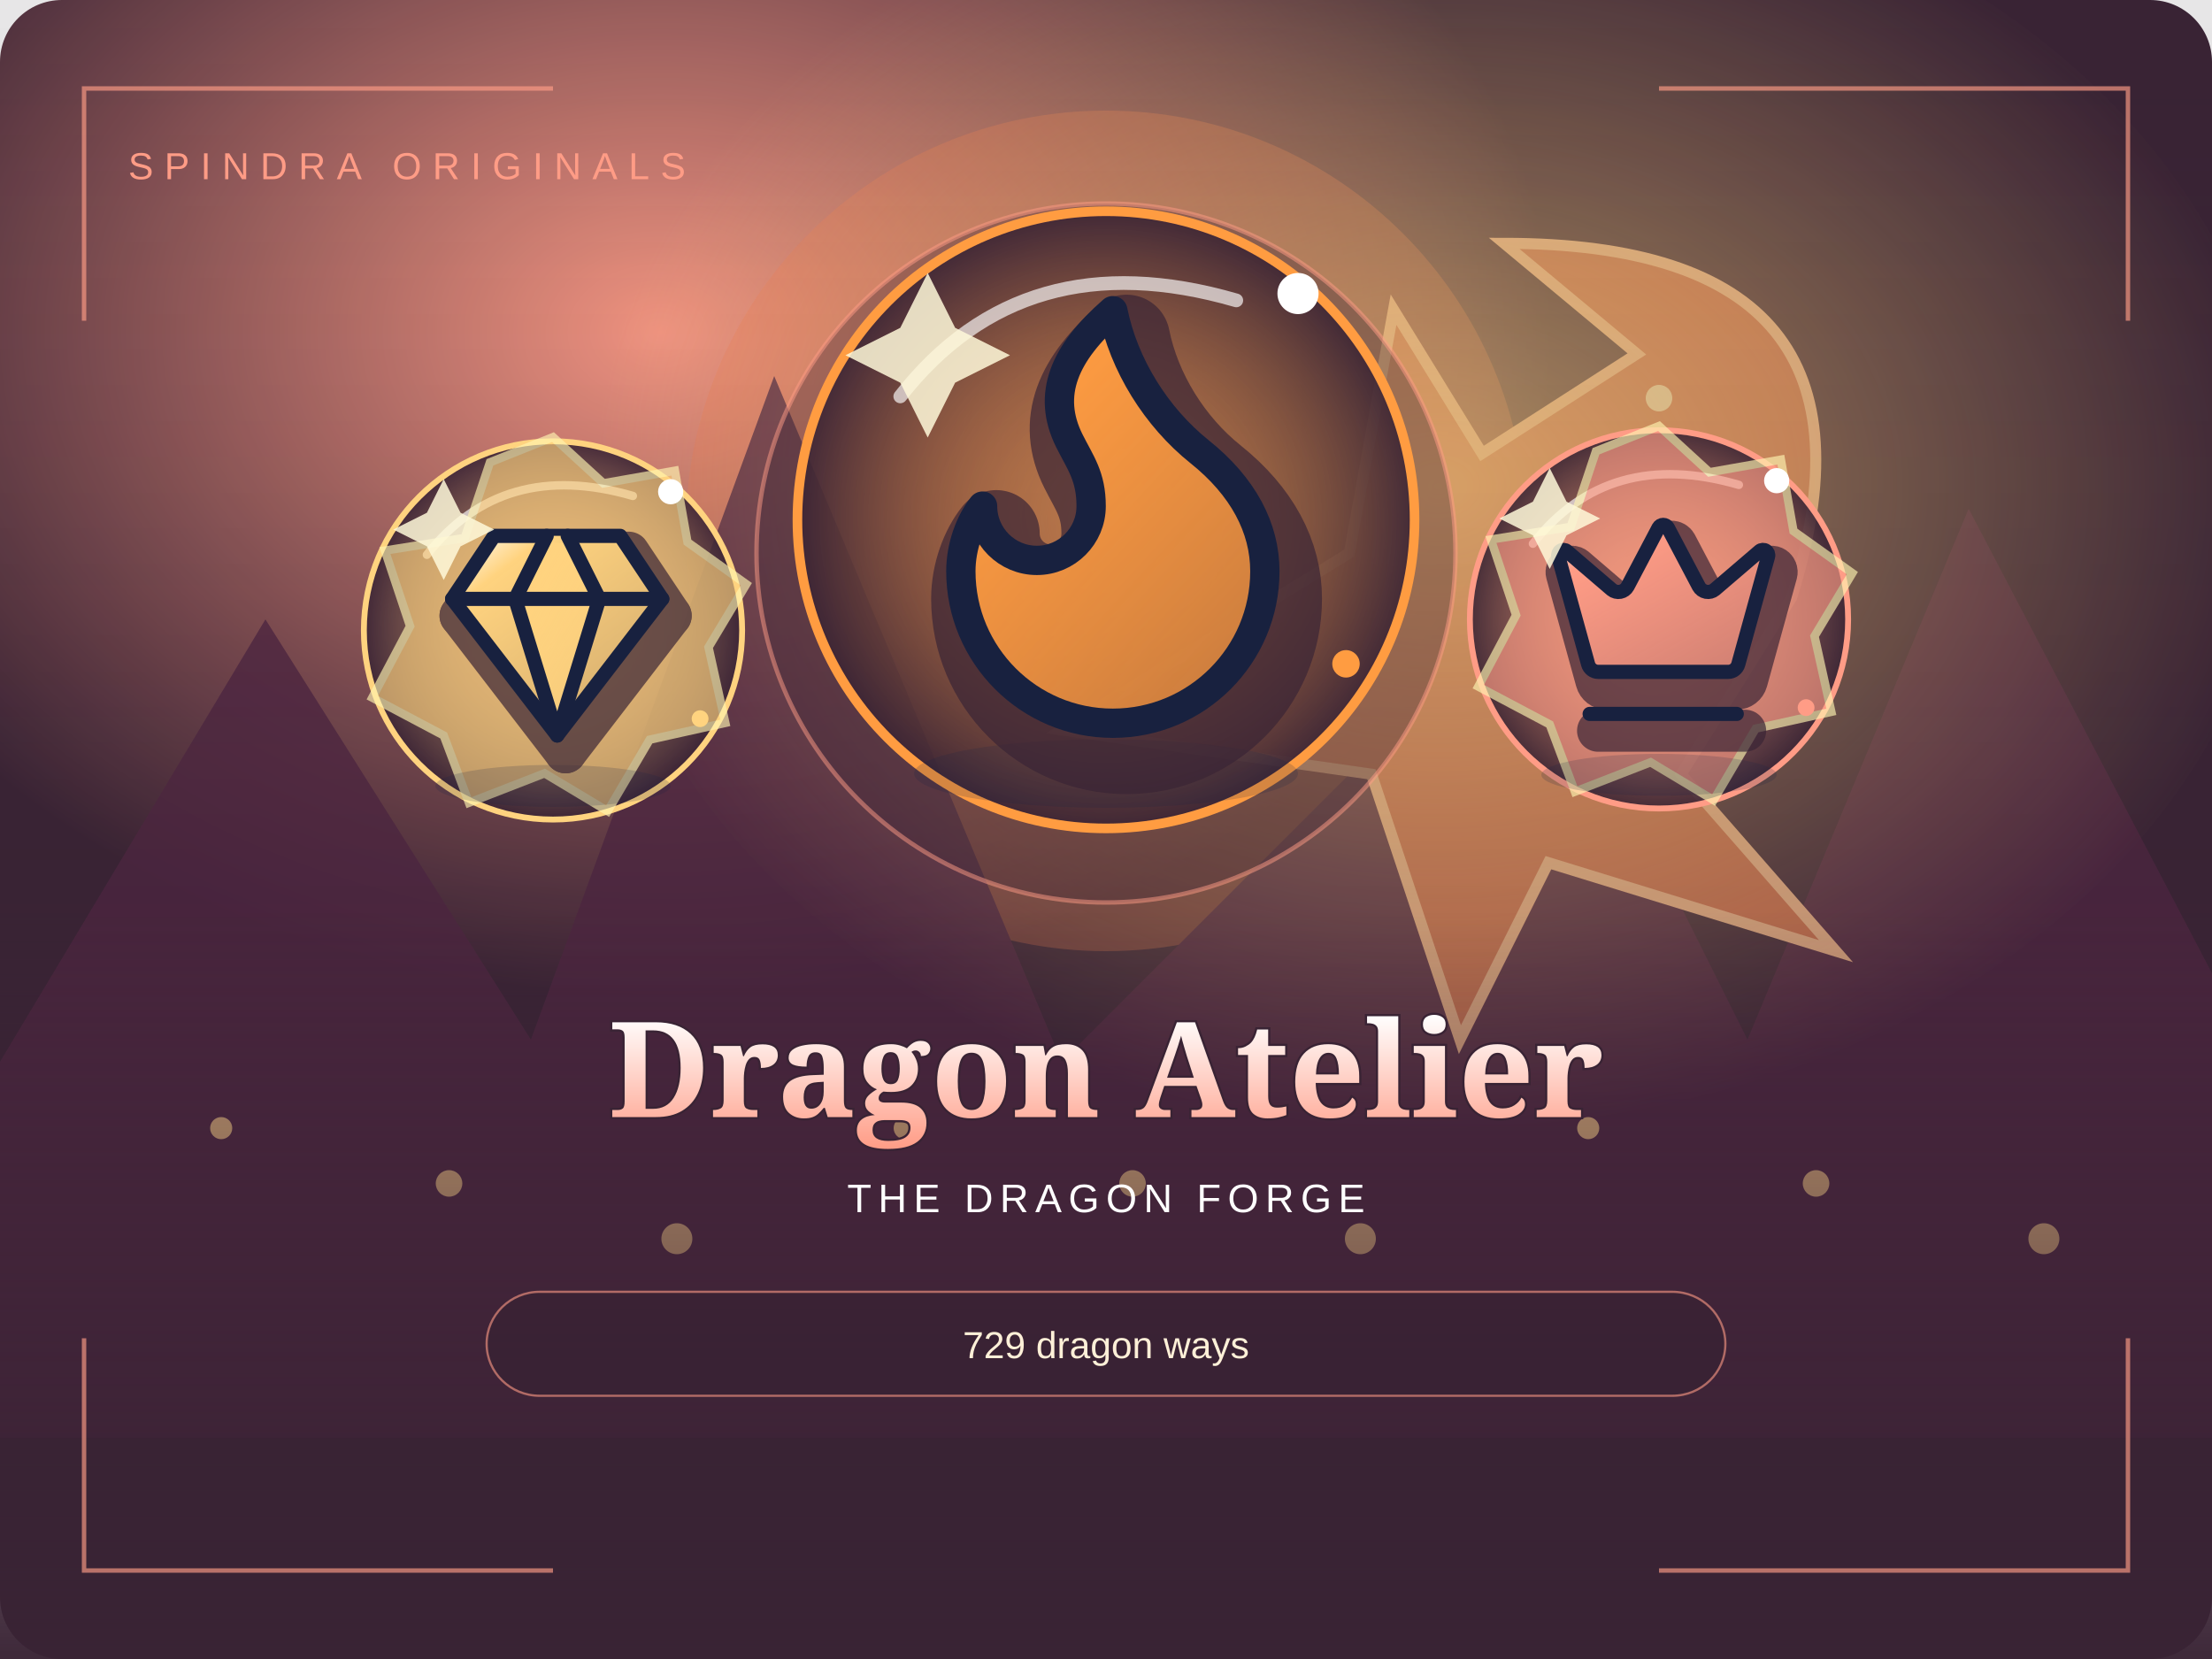
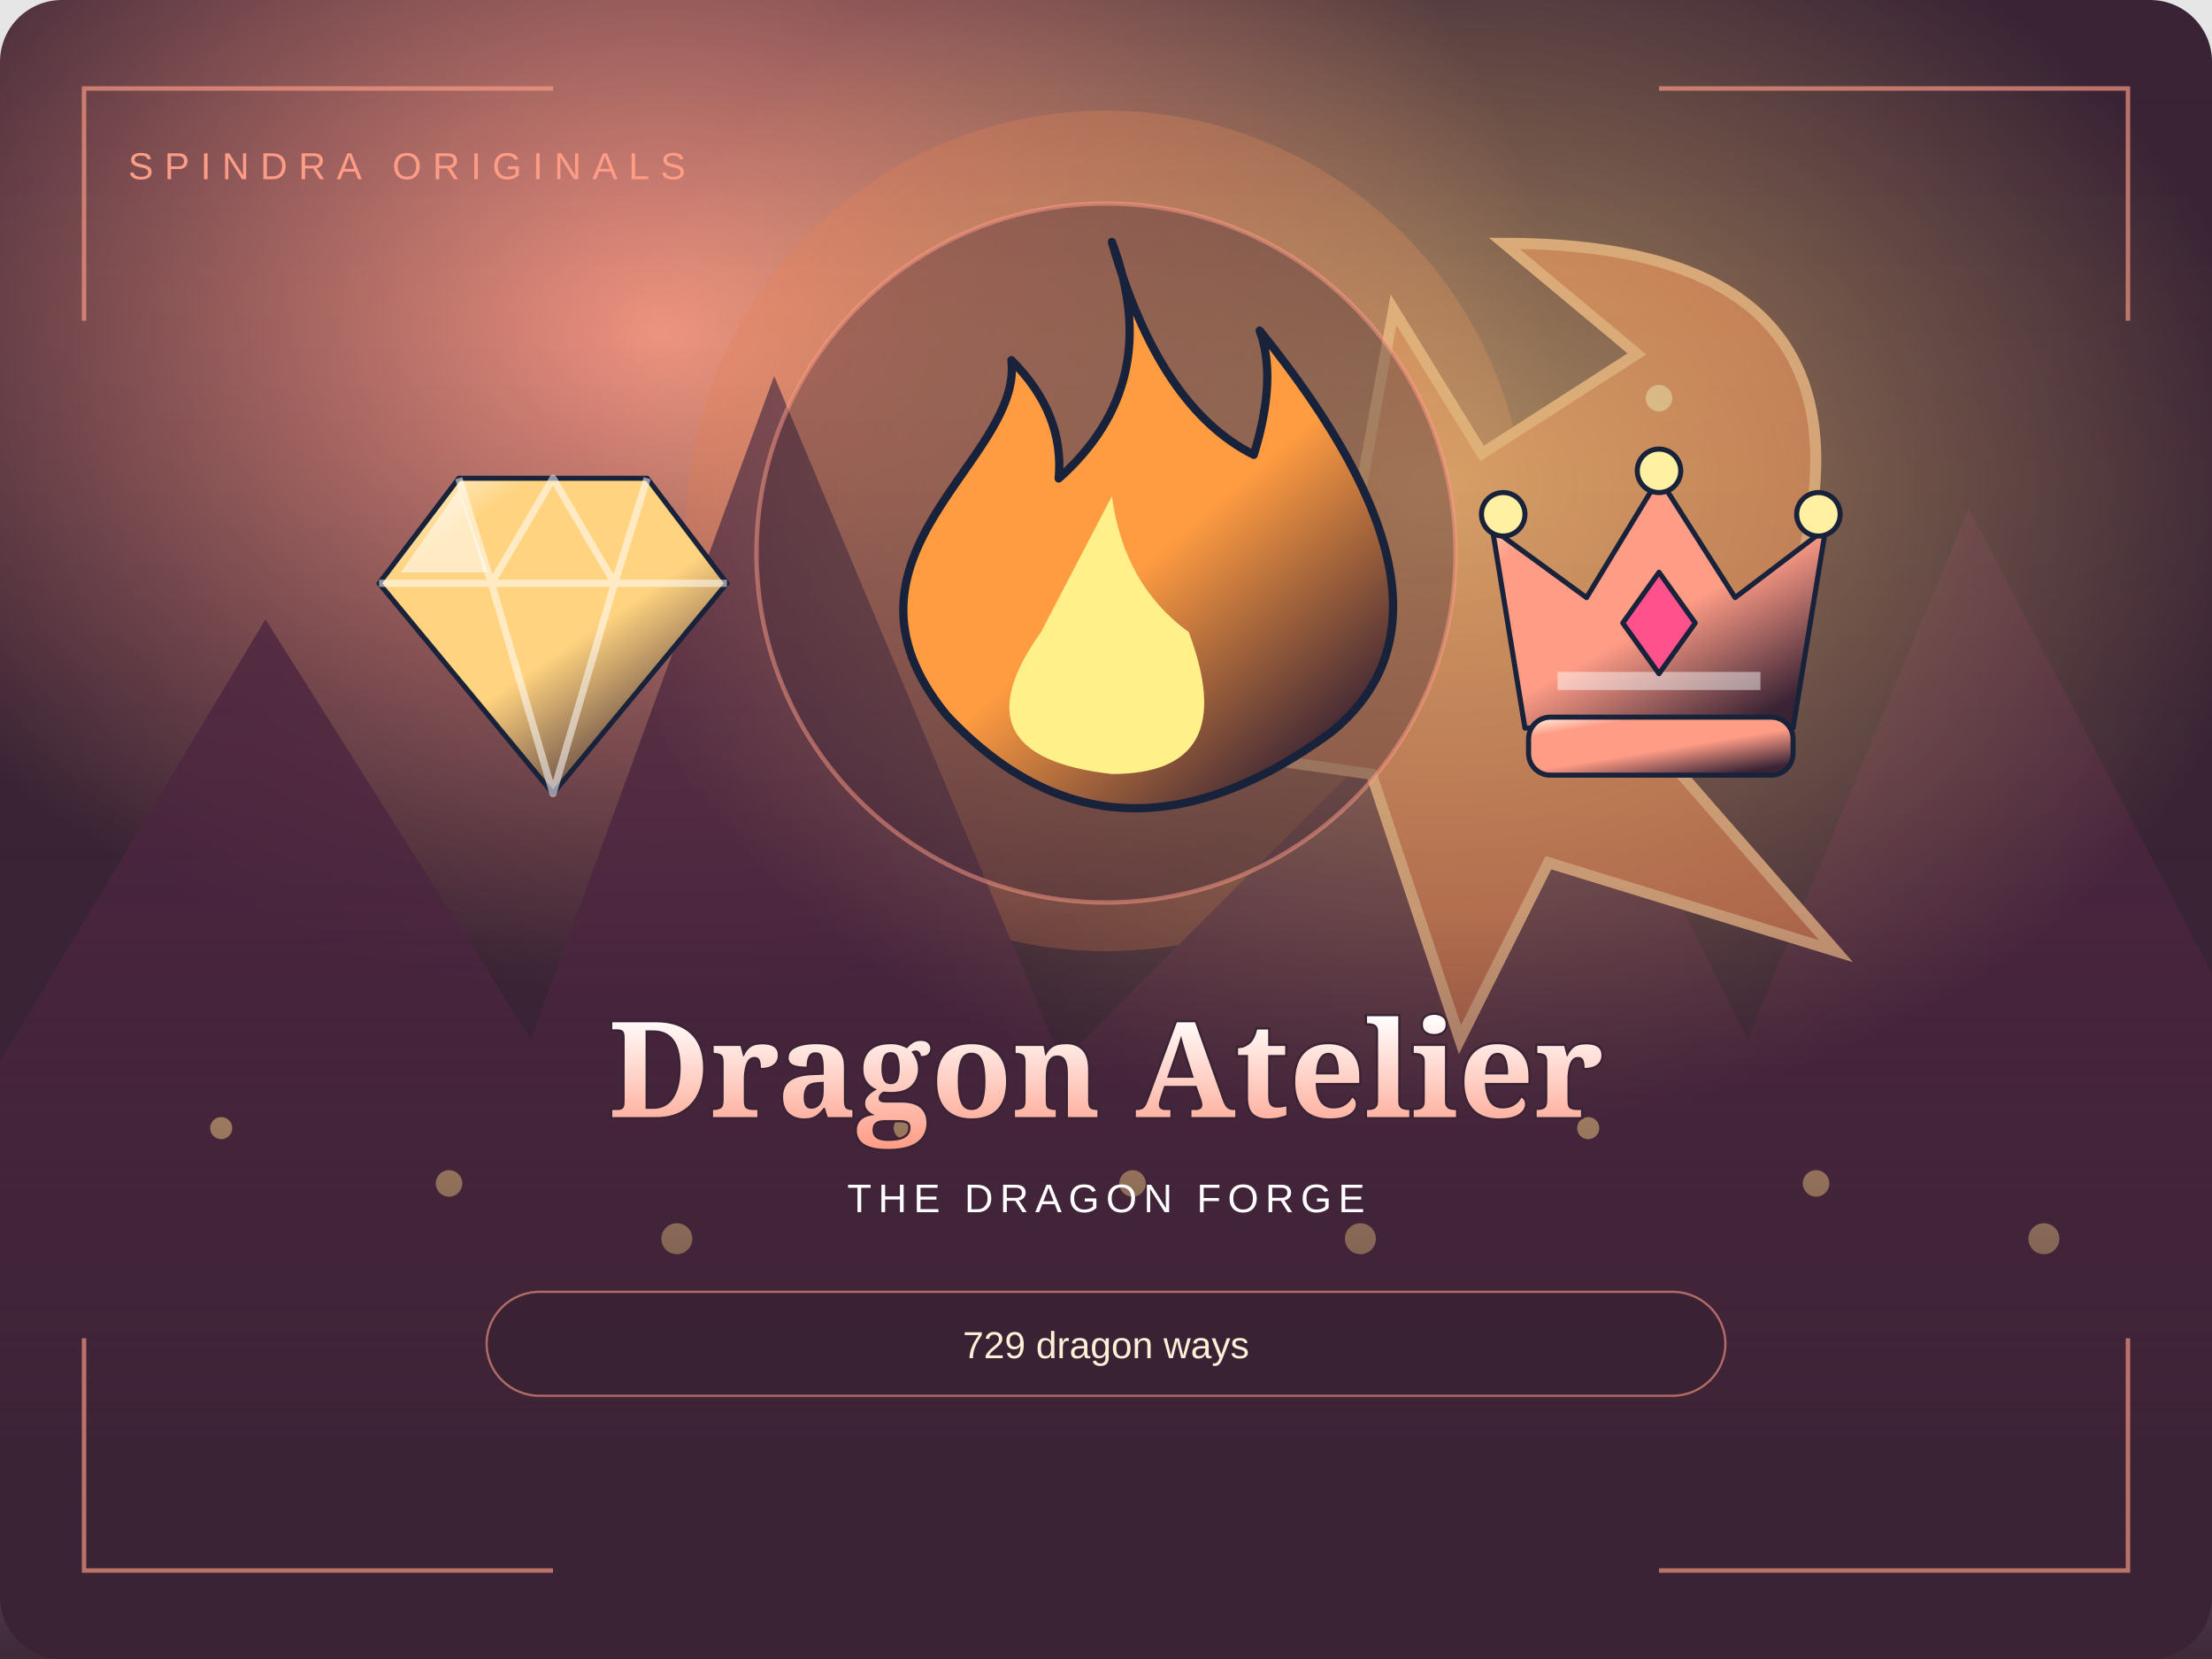
<svg xmlns="http://www.w3.org/2000/svg" width="1000" height="750" viewBox="0 0 1000 750">
  <defs>
    <radialGradient id="cover-bg" cx=".3" cy=".2" r="1">
      <stop stop-color="#ff9c86" />
      <stop offset=".4" stop-color="#392334" />
      <stop offset="1" stop-color="#392334" />
    </radialGradient>
    <radialGradient id="cover-halo">
      <stop stop-color="#ffd37f" stop-opacity=".65" />
      <stop offset="1" stop-color="#ffd37f" stop-opacity="0" />
    </radialGradient>
    <linearGradient id="cover-shade" x2="0" y2="1">
      <stop stop-color="#392334" stop-opacity=".05" />
      <stop offset=".55" stop-color="#392334" stop-opacity=".15" />
      <stop offset="1" stop-color="#392334" stop-opacity=".97" />
    </linearGradient>
    <linearGradient id="title-ink" x2="0" y2="1">
      <stop stop-color="#ffffff" />
      <stop offset="1" stop-color="#ff9c86" />
    </linearGradient>
  </defs>
  <rect width="1000" height="750" rx="28" fill="url(#cover-bg)" />
  <g opacity=".8">
    <svg x="0" y="0" width="1000" height="650" class="slot-scenery scenery-dragon" viewBox="0 0 1000 650" preserveAspectRatio="xMidYMid slice" aria-hidden="true">
      <g>
        <circle cx="500" cy="240" r="190" fill="#fa805055" />
        <path d="M0 480L120 280L240 470L350 170L480 480L690 270L790 470L890 230L1000 440V650H0Z" fill="#4f2641" />
        <path d="M680 110q180 0 130 160l-50 80l70 80l-130-40l-40 80l-40-120l-140-20l130-80l20-110l40 65l70-45Z" fill="#d9744c" stroke="#ffc291" stroke-width="5" />
        <circle cx="750" cy="180" r="6" fill="#ffe7b5" />
        <circle cx="100" cy="510" r="5" fill="#ffd08a" />
        <circle cx="203" cy="535" r="6" fill="#ffd08a" />
        <circle cx="306" cy="560" r="7" fill="#ffd08a" />
        <circle cx="409" cy="510" r="5" fill="#ffd08a" />
        <circle cx="512" cy="535" r="6" fill="#ffd08a" />
        <circle cx="615" cy="560" r="7" fill="#ffd08a" />
        <circle cx="718" cy="510" r="5" fill="#ffd08a" />
        <circle cx="821" cy="535" r="6" fill="#ffd08a" />
        <circle cx="924" cy="560" r="7" fill="#ffd08a" />
      </g>
    </svg>
  </g>
  <ellipse cx="650" cy="220" rx="380" ry="290" fill="url(#cover-halo)" />
  <rect width="1000" height="750" fill="url(#cover-shade)" />
  <path d="M38 145V40H250M750 40H962V145M38 605V710H250M750 710H962V605" fill="none" stroke="#ff9c86" stroke-width="2" opacity=".65" />
  <circle cx="500" cy="250" r="158" fill="#392334" fill-opacity=".35" stroke="#ff9c86" stroke-width="2" stroke-opacity=".5" />
-   <svg x="155" y="190" width="190" height="190" class="symbol-frame" viewBox="0 0 100 100" aria-hidden="true">
+   <svg x="155" y="190" width="190" height="190" class="symbol-frame" viewBox="-8 -8 116 116" aria-hidden="true">
    <defs>
-       <radialGradient id="dragon-atelier-5-155-R0-medal">
-         <stop stop-color="#ffd37f" stop-opacity=".35" />
-         <stop offset="1" stop-color="#392334" stop-opacity=".9" />
-       </radialGradient>
-       <linearGradient id="dragon-atelier-5-155-R0" x1="0" y1="0" x2=".8" y2="1">
-         <stop stop-color="#ffffff" />
+       <linearGradient id="dragon-atelier-5-155-R0" x1="0" y1="0" x2=".75" y2="1">
+         <stop stop-color="#fff9e8" />
        <stop offset=".22" stop-color="#ffd37f" />
-         <stop offset="1" stop-color="#ffd37f" stop-opacity=".7" />
+         <stop offset=".6" stop-color="#ffd37f" />
+         <stop offset="1" stop-color="#392334" />
      </linearGradient>
    </defs>
-     <circle cx="50" cy="50" r="45" fill="url(#dragon-atelier-5-155-R0-medal)" stroke="#ffd37f" stroke-width="1.4" />
-     <path d="M20 32Q38 9 69 18" fill="none" stroke="#ffffff" stroke-opacity=".65" stroke-width="2" stroke-linecap="round" />
-     <path d="M50 4L62 15L79 12L82 29L96 39L87 54L91 72L73 76L63 93L48 84L30 91L24 75L7 66L16 49L10 31L29 28L35 10Z" fill="#ffd37f" stroke="#fff4b1" stroke-width="2" opacity=".65" />
-     <ellipse cx="50" cy="87" rx="28" ry="5" fill="#172243" opacity=".18" />
-     <svg width="60" height="60" viewBox="0 0 24 24" fill="#392334" stroke="#392334" stroke-width="4" stroke-linecap="round" stroke-linejoin="round" class="lucide lucide-gem" x="23" y="24" opacity=".7">
-       <path d="M6 3h12l4 6-10 13L2 9Z" />
-       <path d="M11 3 8 9l4 13 4-13-3-6" />
-       <path d="M2 9h20" />
-     </svg>
-     <svg width="60" height="60" viewBox="0 0 24 24" fill="url(#dragon-atelier-5-155-R0)" stroke="#18213f" stroke-width="1.35" stroke-linecap="round" stroke-linejoin="round" class="lucide lucide-gem" x="21" y="20">
-       <path d="M6 3h12l4 6-10 13L2 9Z" />
-       <path d="M11 3 8 9l4 13 4-13-3-6" />
-       <path d="M2 9h20" />
-     </svg>
-     <path d="M20 22L24 14L28 22L36 26L28 30L24 38L20 30L12 26Z" fill="#fff9d9" opacity=".85" />
-     <circle cx="78" cy="17" r="3" fill="#fff" />
-     <circle cx="85" cy="71" r="2" fill="#ffd37f" />
+     <g class="slot-object object-gem" fill="url(#dragon-atelier-5-155-R0)" stroke="#18223b" stroke-width="1.4" stroke-linejoin="round">
+       <path d="M24 8h52l22 29-48 58L2 37Z" />
+       <path d="M24 8l9 29L50 95 67 37 76 8M2 37h96M33 37L50 8l17 29" fill="none" stroke="#fff8" stroke-width="2" />
+       <path d="M24 11L8 34h24Z" fill="#fff8" stroke="none" />
+     </g>
  </svg>
-   <svg x="655" y="185" width="190" height="190" class="symbol-frame" viewBox="0 0 100 100" aria-hidden="true">
+   <svg x="655" y="185" width="190" height="190" class="symbol-frame" viewBox="-8 -8 116 116" aria-hidden="true">
    <defs>
-       <radialGradient id="dragon-atelier-6-655-R0-medal">
-         <stop stop-color="#ff9c86" stop-opacity=".35" />
-         <stop offset="1" stop-color="#392334" stop-opacity=".9" />
-       </radialGradient>
-       <linearGradient id="dragon-atelier-6-655-R0" x1="0" y1="0" x2=".8" y2="1">
-         <stop stop-color="#ffffff" />
+       <linearGradient id="dragon-atelier-6-655-R0" x1="0" y1="0" x2=".75" y2="1">
+         <stop stop-color="#fff9e8" />
        <stop offset=".22" stop-color="#ff9c86" />
-         <stop offset="1" stop-color="#ff9c86" stop-opacity=".7" />
+         <stop offset=".6" stop-color="#ff9c86" />
+         <stop offset="1" stop-color="#392334" />
      </linearGradient>
    </defs>
-     <circle cx="50" cy="50" r="45" fill="url(#dragon-atelier-6-655-R0-medal)" stroke="#ff9c86" stroke-width="1.4" />
-     <path d="M20 32Q38 9 69 18" fill="none" stroke="#ffffff" stroke-opacity=".65" stroke-width="2" stroke-linecap="round" />
-     <path d="M50 4L62 15L79 12L82 29L96 39L87 54L91 72L73 76L63 93L48 84L30 91L24 75L7 66L16 49L10 31L29 28L35 10Z" fill="#ff9c86" stroke="#fff4b1" stroke-width="2" opacity=".65" />
-     <ellipse cx="50" cy="87" rx="28" ry="5" fill="#172243" opacity=".18" />
-     <svg width="60" height="60" viewBox="0 0 24 24" fill="#392334" stroke="#392334" stroke-width="4" stroke-linecap="round" stroke-linejoin="round" class="lucide lucide-crown" x="23" y="24" opacity=".7">
-       <path d="M11.562 3.266a.5.5 0 0 1 .876 0L15.39 8.87a1 1 0 0 0 1.516.294L21.183 5.5a.5.5 0 0 1 .798.519l-2.834 10.246a1 1 0 0 1-.956.734H5.81a1 1 0 0 1-.957-.734L2.02 6.02a.5.5 0 0 1 .798-.519l4.276 3.664a1 1 0 0 0 1.516-.294z" />
-       <path d="M5 21h14" />
-     </svg>
-     <svg width="60" height="60" viewBox="0 0 24 24" fill="url(#dragon-atelier-6-655-R0)" stroke="#18213f" stroke-width="1.35" stroke-linecap="round" stroke-linejoin="round" class="lucide lucide-crown" x="21" y="20">
-       <path d="M11.562 3.266a.5.5 0 0 1 .876 0L15.39 8.87a1 1 0 0 0 1.516.294L21.183 5.5a.5.5 0 0 1 .798.519l-2.834 10.246a1 1 0 0 1-.956.734H5.81a1 1 0 0 1-.957-.734L2.02 6.02a.5.5 0 0 1 .798-.519l4.276 3.664a1 1 0 0 0 1.516-.294z" />
-       <path d="M5 21h14" />
-     </svg>
-     <path d="M20 22L24 14L28 22L36 26L28 30L24 38L20 30L12 26Z" fill="#fff9d9" opacity=".85" />
-     <circle cx="78" cy="17" r="3" fill="#fff" />
-     <circle cx="85" cy="71" r="2" fill="#ff9c86" />
+     <g class="slot-object object-crown" fill="url(#dragon-atelier-6-655-R0)" stroke="#18223b" stroke-width="1.4" stroke-linejoin="round">
+       <path d="M13 80L4 25l26 19L50 11l21 33 25-19-9 55Z" />
+       <rect x="14" y="77" width="73" height="16" rx="6" />
+       <path d="M22 67h56" stroke="#fff7" stroke-width="5" />
+       <path d="M50 37l10 14-10 14-10-14Z" fill="#ff528c" />
+       <circle cx="7" cy="21" r="6" fill="#fff0a2" />
+       <circle cx="50" cy="9" r="6" fill="#fff0a2" />
+       <circle cx="94" cy="21" r="6" fill="#fff0a2" />
+     </g>
  </svg>
-   <svg x="345" y="80" width="310" height="310" class="symbol-frame" viewBox="0 0 100 100" aria-hidden="true">
+   <svg x="345" y="80" width="310" height="310" class="symbol-frame" viewBox="-8 -8 116 116" aria-hidden="true">
    <defs>
-       <radialGradient id="dragon-atelier-0-345-R0-medal">
-         <stop stop-color="#ff9c41" stop-opacity=".35" />
-         <stop offset="1" stop-color="#392334" stop-opacity=".9" />
-       </radialGradient>
-       <linearGradient id="dragon-atelier-0-345-R0" x1="0" y1="0" x2=".8" y2="1">
-         <stop stop-color="#ffffff" />
+       <linearGradient id="dragon-atelier-0-345-R0" x1="0" y1="0" x2=".75" y2="1">
+         <stop stop-color="#fff9e8" />
        <stop offset=".22" stop-color="#ff9c41" />
-         <stop offset="1" stop-color="#ff9c41" stop-opacity=".7" />
+         <stop offset=".6" stop-color="#ff9c41" />
+         <stop offset="1" stop-color="#392334" />
      </linearGradient>
    </defs>
-     <circle cx="50" cy="50" r="45" fill="url(#dragon-atelier-0-345-R0-medal)" stroke="#ff9c41" stroke-width="1.4" />
-     <path d="M20 32Q38 9 69 18" fill="none" stroke="#ffffff" stroke-opacity=".65" stroke-width="2" stroke-linecap="round" />
-     <ellipse cx="50" cy="87" rx="28" ry="5" fill="#172243" opacity=".18" />
-     <svg width="76" height="76" viewBox="0 0 24 24" fill="#392334" stroke="#392334" stroke-width="4" stroke-linecap="round" stroke-linejoin="round" class="lucide lucide-flame" x="15" y="14" opacity=".7">
-       <path d="M8.5 14.5A2.5 2.5 0 0 0 11 12c0-1.38-.5-2-1-3-1.072-2.143-.224-4.054 2-6 .5 2.5 2 4.9 4 6.5 2 1.6 3 3.5 3 5.5a7 7 0 1 1-14 0c0-1.153.433-2.294 1-3a2.5 2.5 0 0 0 2.5 2.5z" />
-     </svg>
-     <svg width="76" height="76" viewBox="0 0 24 24" fill="url(#dragon-atelier-0-345-R0)" stroke="#18213f" stroke-width="1.35" stroke-linecap="round" stroke-linejoin="round" class="lucide lucide-flame" x="13" y="10">
-       <path d="M8.5 14.5A2.5 2.5 0 0 0 11 12c0-1.38-.5-2-1-3-1.072-2.143-.224-4.054 2-6 .5 2.5 2 4.9 4 6.5 2 1.6 3 3.5 3 5.5a7 7 0 1 1-14 0c0-1.153.433-2.294 1-3a2.5 2.5 0 0 0 2.5 2.5z" />
-     </svg>
-     <path d="M20 22L24 14L28 22L36 26L28 30L24 38L20 30L12 26Z" fill="#fff9d9" opacity=".85" />
-     <circle cx="78" cy="17" r="3" fill="#fff" />
-     <circle cx="85" cy="71" r="2" fill="#ff9c41" />
+     <g class="slot-object object-flame" fill="url(#dragon-atelier-0-345-R0)" stroke="#18223b" stroke-width="1.4" stroke-linejoin="round">
+       <path d="M51 3q8 28 24 36 4-13 1-21 38 47 12 68-37 27-65-3C1 56 36 40 34 23q9 9 8 20Q60 27 51 3Z" />
+       <path d="M51 46q2 15 13 23 9 24-13 24-27-3-12-24Z" fill="#fff08a" stroke="none" />
+     </g>
  </svg>
  <text x="58" y="81" fill="#ff9c86" font-size="17" font-family="Arial,sans-serif" letter-spacing="5">SPINDRA ORIGINALS</text>
  <text x="500" y="505" text-anchor="middle" fill="url(#title-ink)" stroke="#392334" stroke-width="2" paint-order="stroke" font-size="60" font-family="Georgia,serif" font-weight="900">Dragon Atelier</text>
  <text x="500" y="548" text-anchor="middle" fill="#fff" font-size="18" font-family="Arial,sans-serif" letter-spacing="3">THE DRAGON FORGE</text>
  <rect x="220" y="584" width="560" height="47" rx="24" fill="#392334" fill-opacity=".85" stroke="#ff9c86" stroke-opacity=".6" />
  <text x="500" y="614" text-anchor="middle" fill="#fff0d8" font-size="17" font-family="Arial,sans-serif">729 dragon ways</text>
</svg>
